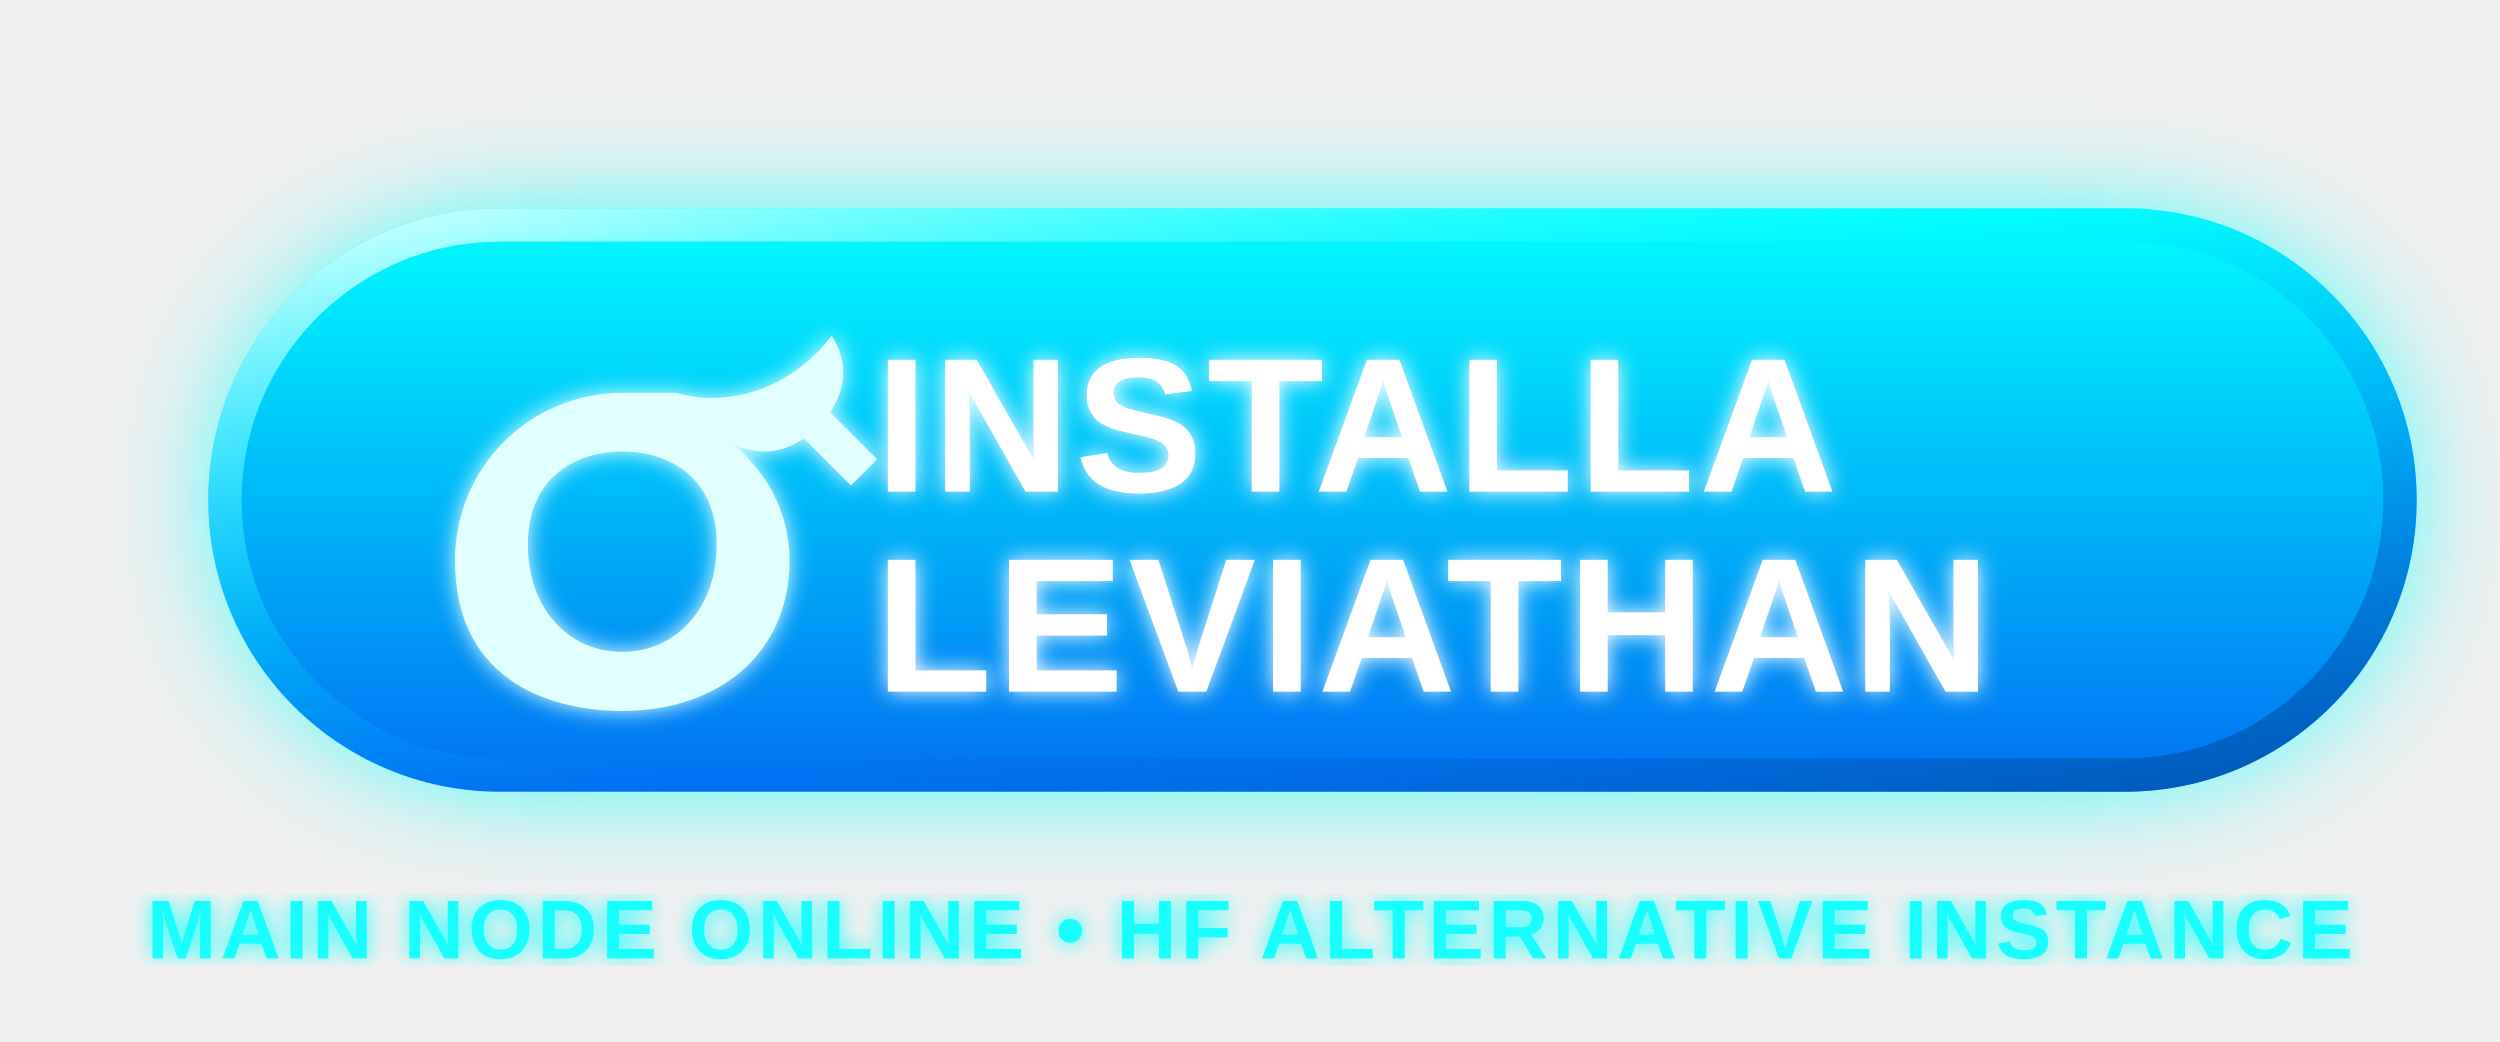
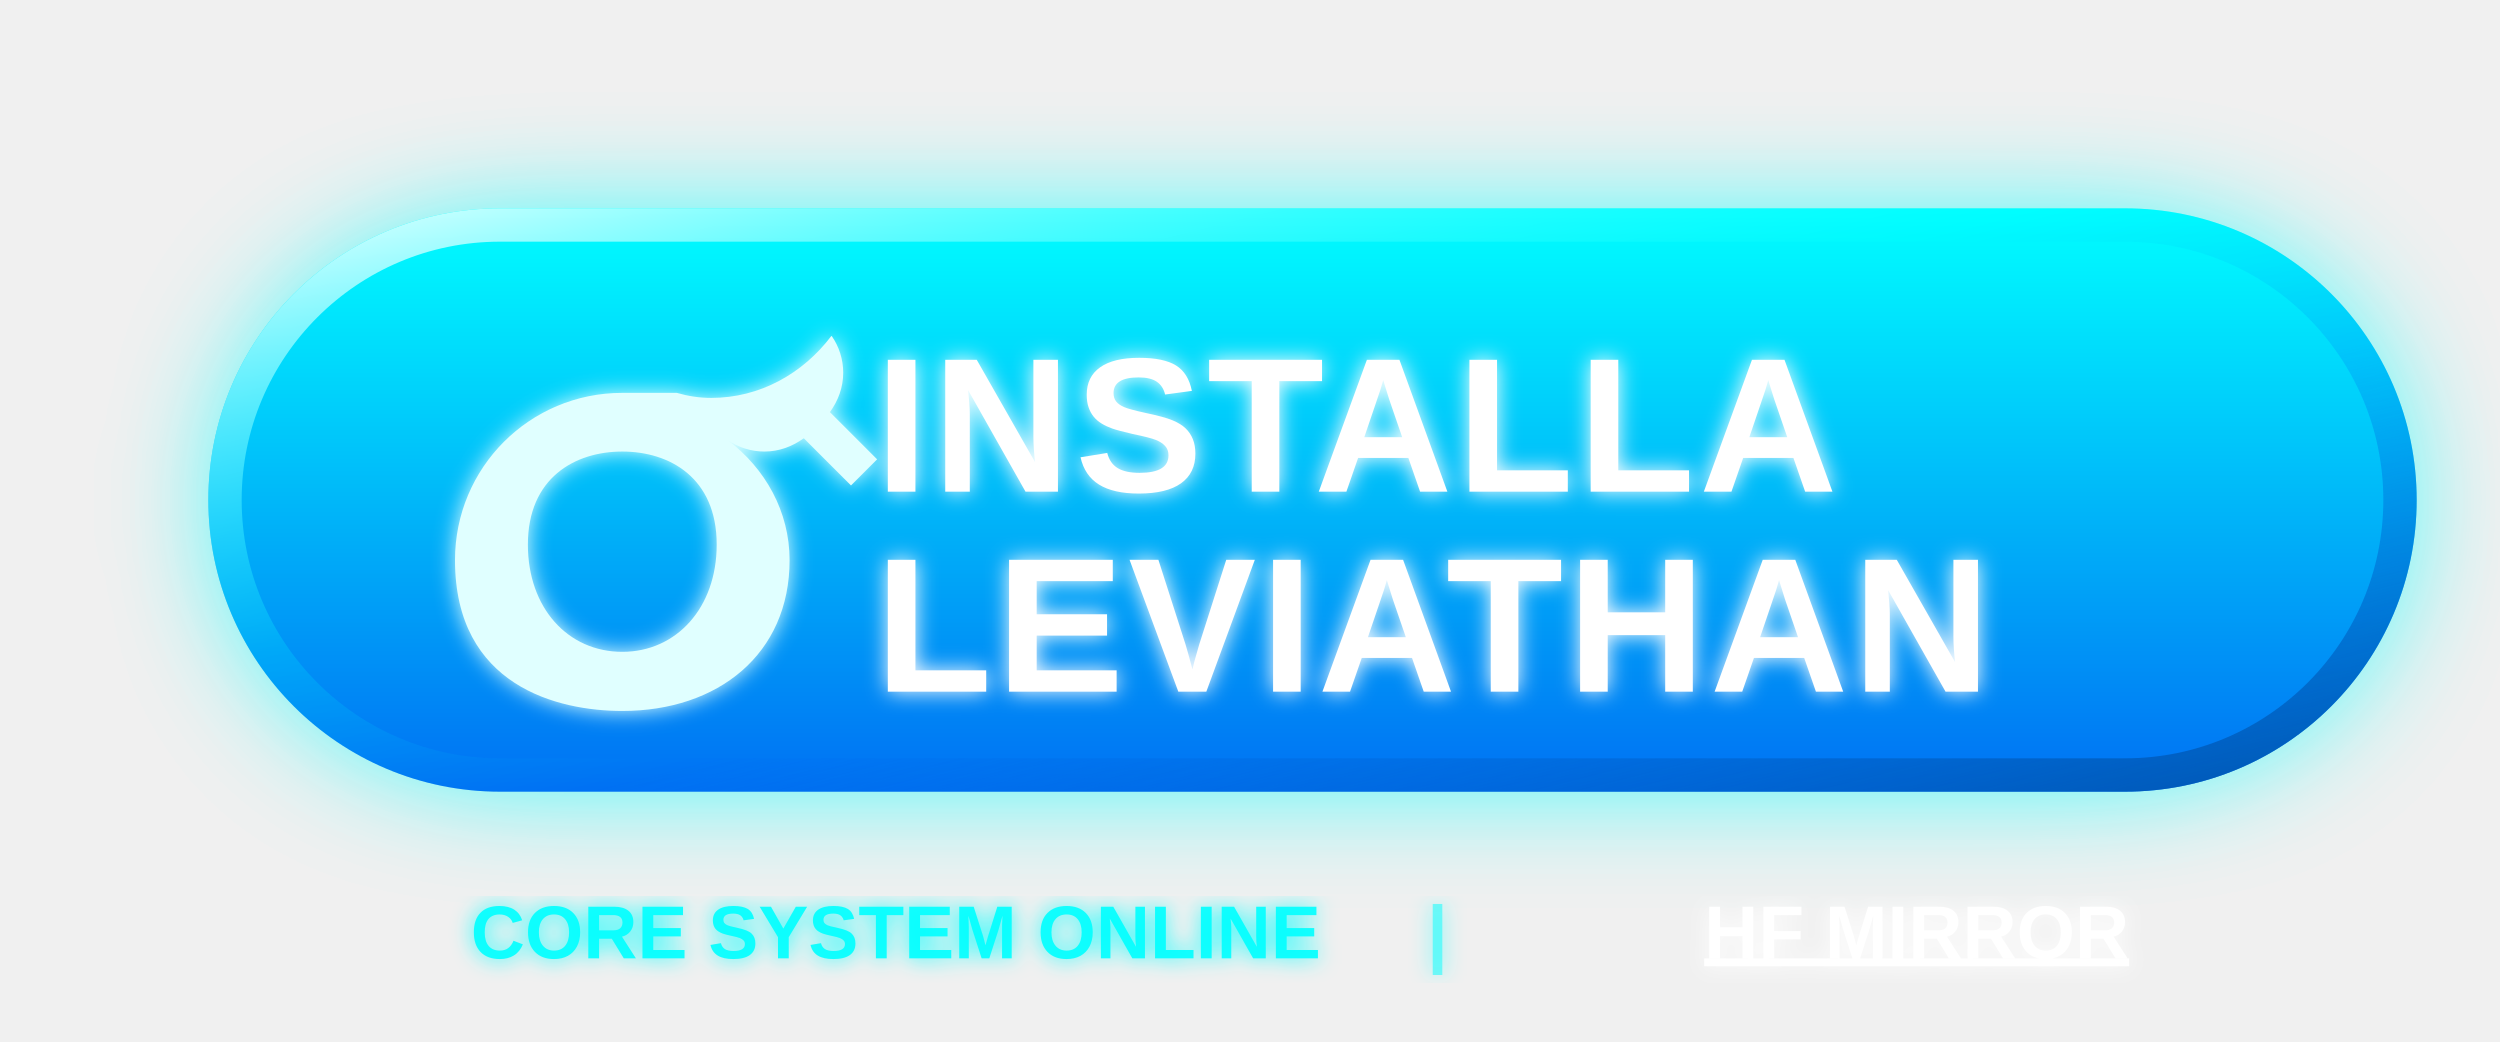
<svg xmlns="http://www.w3.org/2000/svg" width="600" height="250" viewBox="0 0 600 250">
  <defs>
    <linearGradient id="mainBodyGrad" x1="0%" y1="0%" x2="0%" y2="100%">
      <stop offset="0%" stop-color="#00ffff" />
      <stop offset="100%" stop-color="#0070f3" />
    </linearGradient>
    <linearGradient id="rimGrad" x1="0%" y1="0%" x2="100%" y2="100%">
      <stop offset="0%" stop-color="#ffffff" stop-opacity="0.9" />
      <stop offset="40%" stop-color="#00ffff" stop-opacity="0.2" />
      <stop offset="60%" stop-color="#0070f3" stop-opacity="0.2" />
      <stop offset="100%" stop-color="#0050a0" stop-opacity="0.8" />
    </linearGradient>
    <filter id="intenseGlow" x="-50%" y="-50%" width="200%" height="200%">
      <feGaussianBlur in="SourceAlpha" stdDeviation="18" result="blur1" />
      <feFlood flood-color="#00ffff" result="cyanColor" />
      <feComposite in="cyanColor" in2="blur1" operator="in" result="coloredBlur" />
      <feMerge>
        <feMergeNode in="coloredBlur" />
        <feMergeNode in="coloredBlur" />
        <feMergeNode in="coloredBlur" />
        <feMergeNode in="SourceGraphic" />
      </feMerge>
    </filter>
    <filter id="textGlow">
      <feGaussianBlur stdDeviation="2.5" result="blur" />
      <feMerge>
        <feMergeNode in="blur" />
        <feMergeNode in="SourceGraphic" />
      </feMerge>
    </filter>
    <path id="dragonPath" d="M 58.5 18.9 C 38.3 18.9 22 35.2 22 55.4 C 22 82.9 44.5 88.3 58.5 88.3 C 79.4 88.3 95 75.9 95 55.4 C 95 44.8 89.7 35.4 81.5 29.2 C 83.8 30.8 86.6 31.7 89.5 31.7 C 92.7 31.7 95.6 30.6 98.1 28.8 L 108.4 39.1 L 114.1 33.4 L 103.8 23.1 C 105.6 20.6 106.7 17.7 106.7 14.5 C 106.7 11.6 105.8 8.8 104.2 6.5 C 104.2 6.5 104.1 6.5 104.1 6.5 C 97.9 14.7 88.5 20 77.9 20 C 75.3 20 72.8 19.6 70.4 18.9 C 66.6 18.9 62.6 18.9 58.5 18.9 Z M 58.5 31.7 C 68.8 31.7 79.1 37.4 79.1 52 C 79.1 65.8 70.3 75.4 58.5 75.4 C 46.6 75.4 37.9 65.8 37.9 52 C 37.9 37.4 48.2 31.7 58.5 31.7 Z" />
  </defs>
  <g transform="translate(50, 50)">
    <rect x="15" y="15" width="500" height="110" rx="55" ry="55" fill="#00ffff" filter="url(#intenseGlow)" opacity="0.7" />
    <rect x="0" y="0" width="530" height="140" rx="70" ry="70" fill="url(#mainBodyGrad)" />
    <rect x="4" y="4" width="522" height="132" rx="66" ry="66" fill="none" stroke="url(#rimGrad)" stroke-width="8" />
    <g transform="translate(35, 18)" filter="url(#textGlow)">
      <use href="#dragonPath" fill="#e0ffff" transform="scale(1.1) translate(0,5)" />
      <g font-family="Arial Black, Arial, sans-serif" font-weight="900" fill="white" letter-spacing="1px">
        <text x="125" y="50" font-size="46">INSTALLA</text>
        <text x="125" y="98" font-size="46">LEVIATHAN</text>
      </g>
    </g>
  </g>
-   <text x="300" y="230" font-family="Arial, sans-serif" font-size="20" font-weight="bold" text-anchor="middle" fill="#00ffff" filter="url(#textGlow)" opacity="0.9" letter-spacing="1px">
-     MAIN NODE ONLINE • HF ALTERNATIVE INSTANCE
-   </text>
+   <g font-family="Arial, sans-serif" font-size="18" font-weight="bold" text-anchor="middle" filter="url(#textGlow)">
+     <text x="215" y="230" fill="#00ffff" opacity="0.9">CORE SYSTEM ONLINE</text>
+     <text x="345" y="230" fill="#00ffff" opacity="0.5">|</text>
+     <a href="https://leaviathan-leviathan.hf.space" target="_blank" style="cursor: pointer;">
+       <text x="460" y="230" fill="#ffffff" text-decoration="underline" opacity="1">HF MIRROR</text>
+     </a>
+   </g>
</svg>
